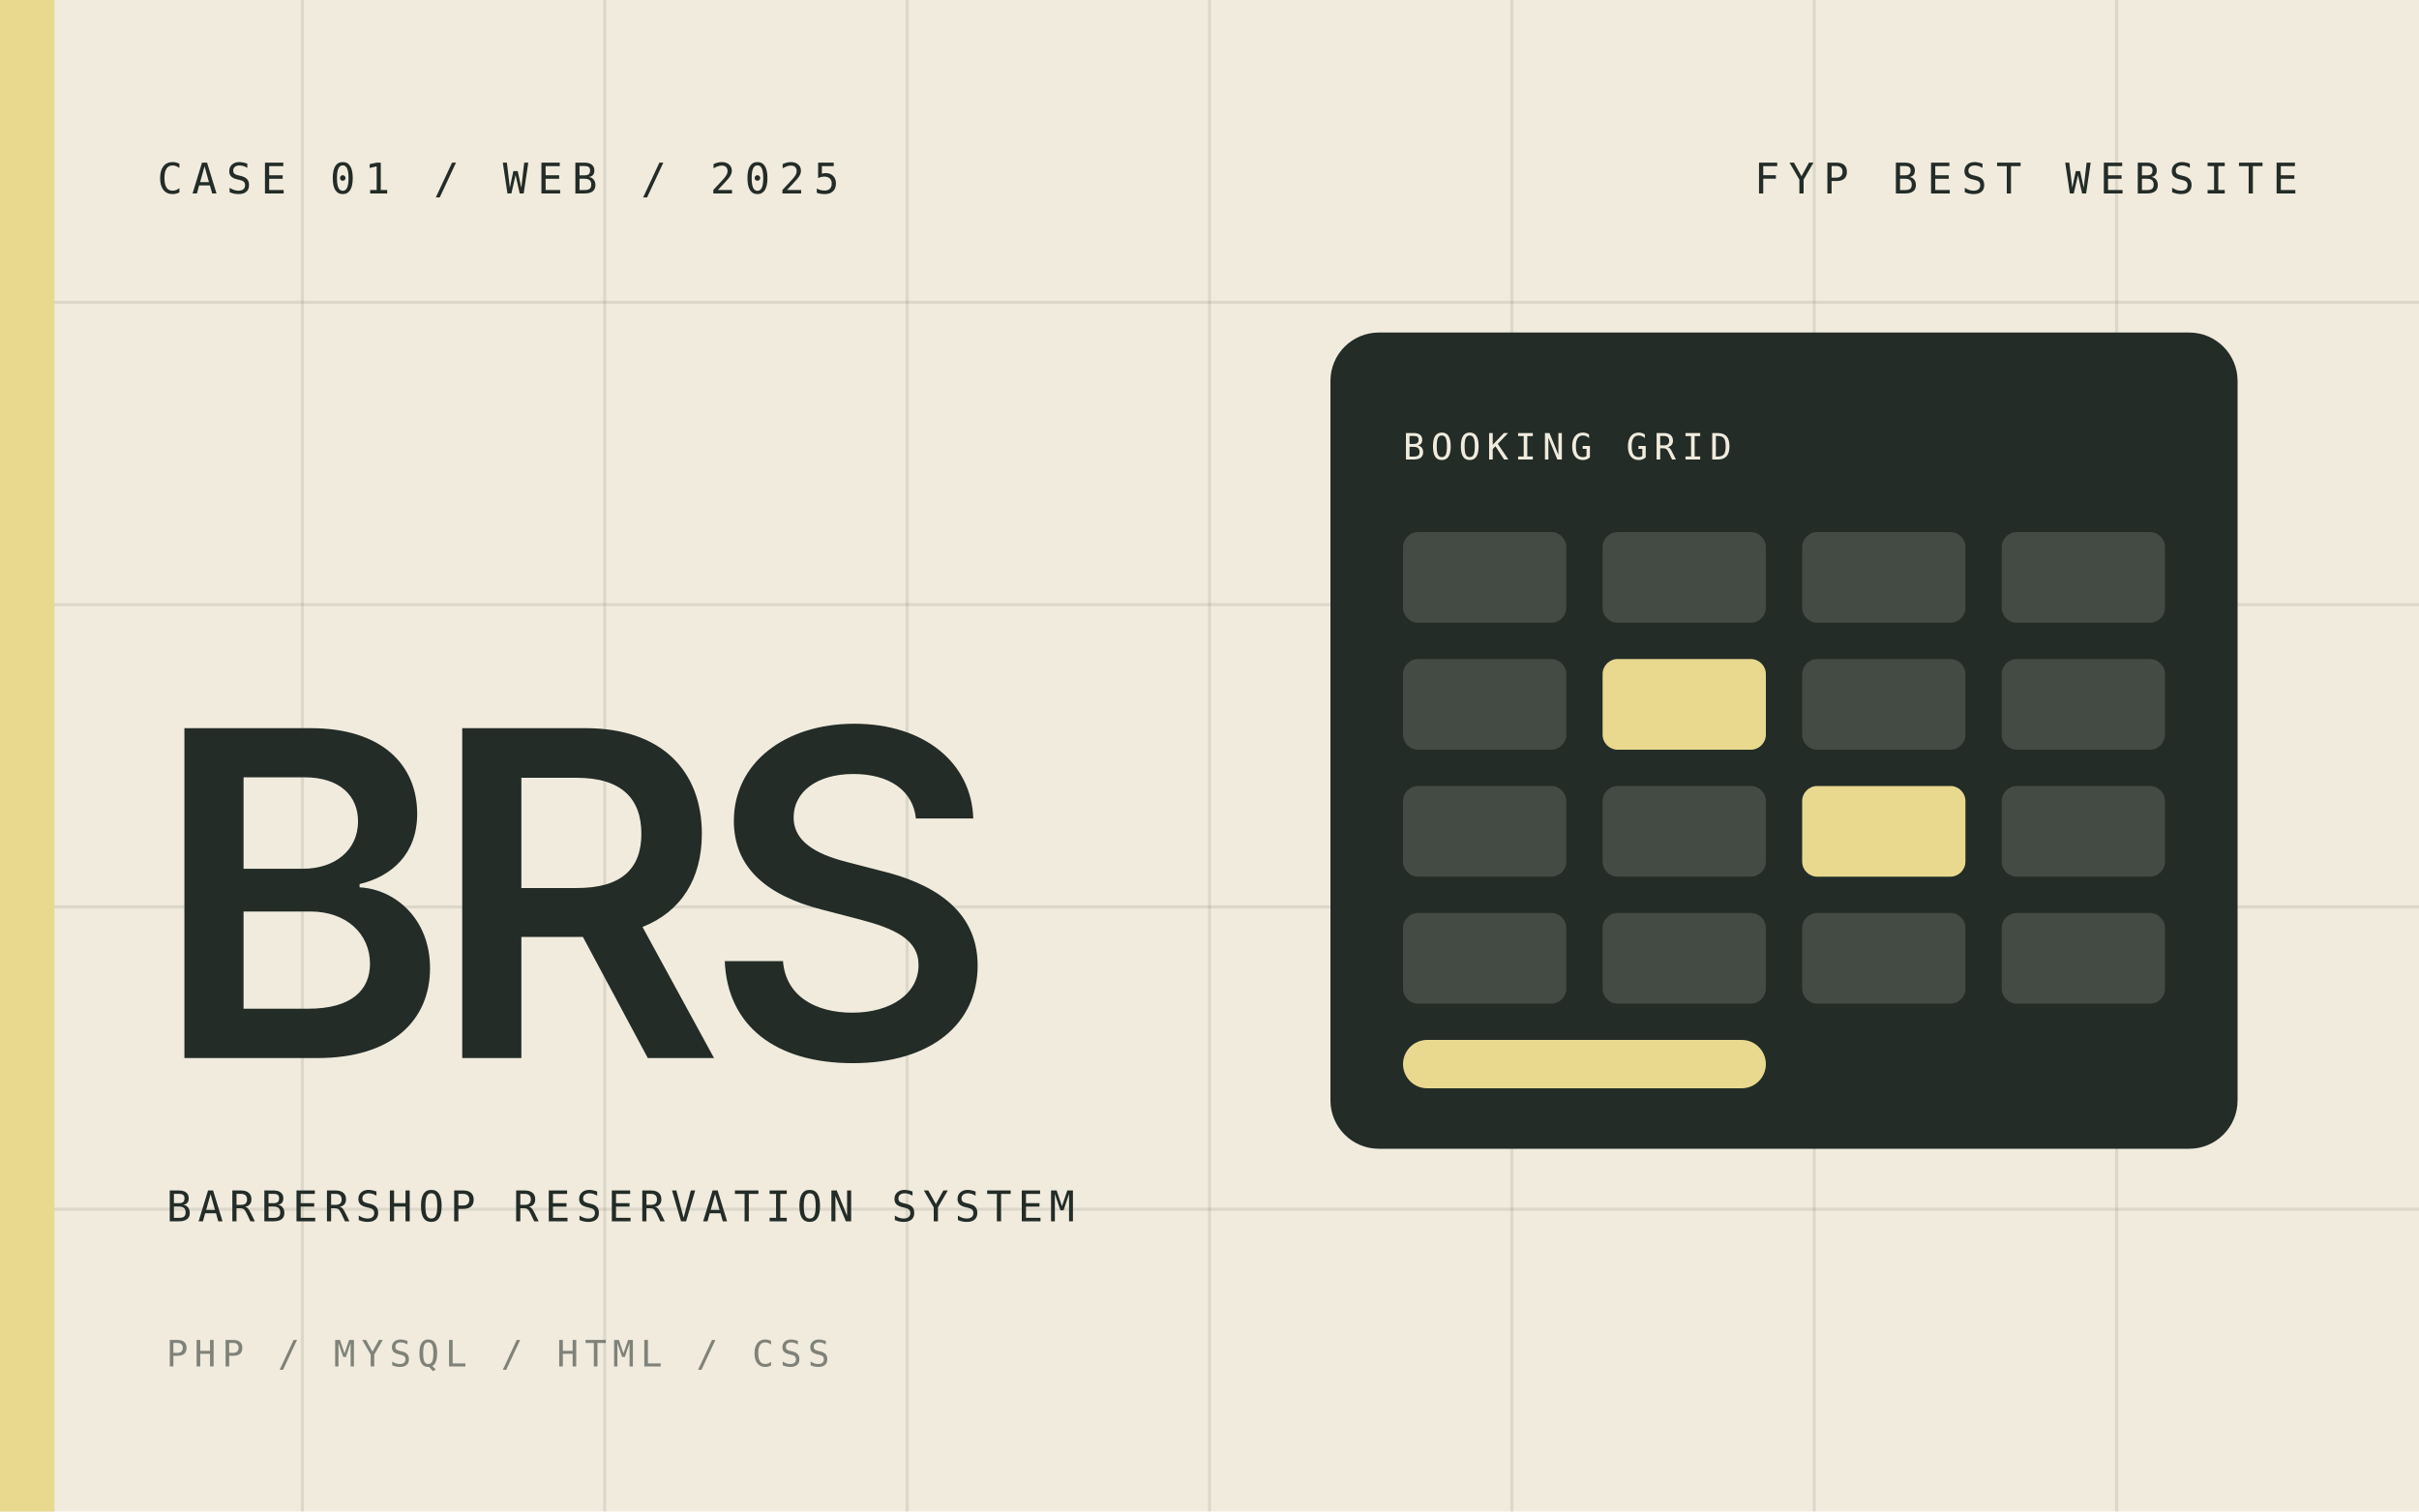
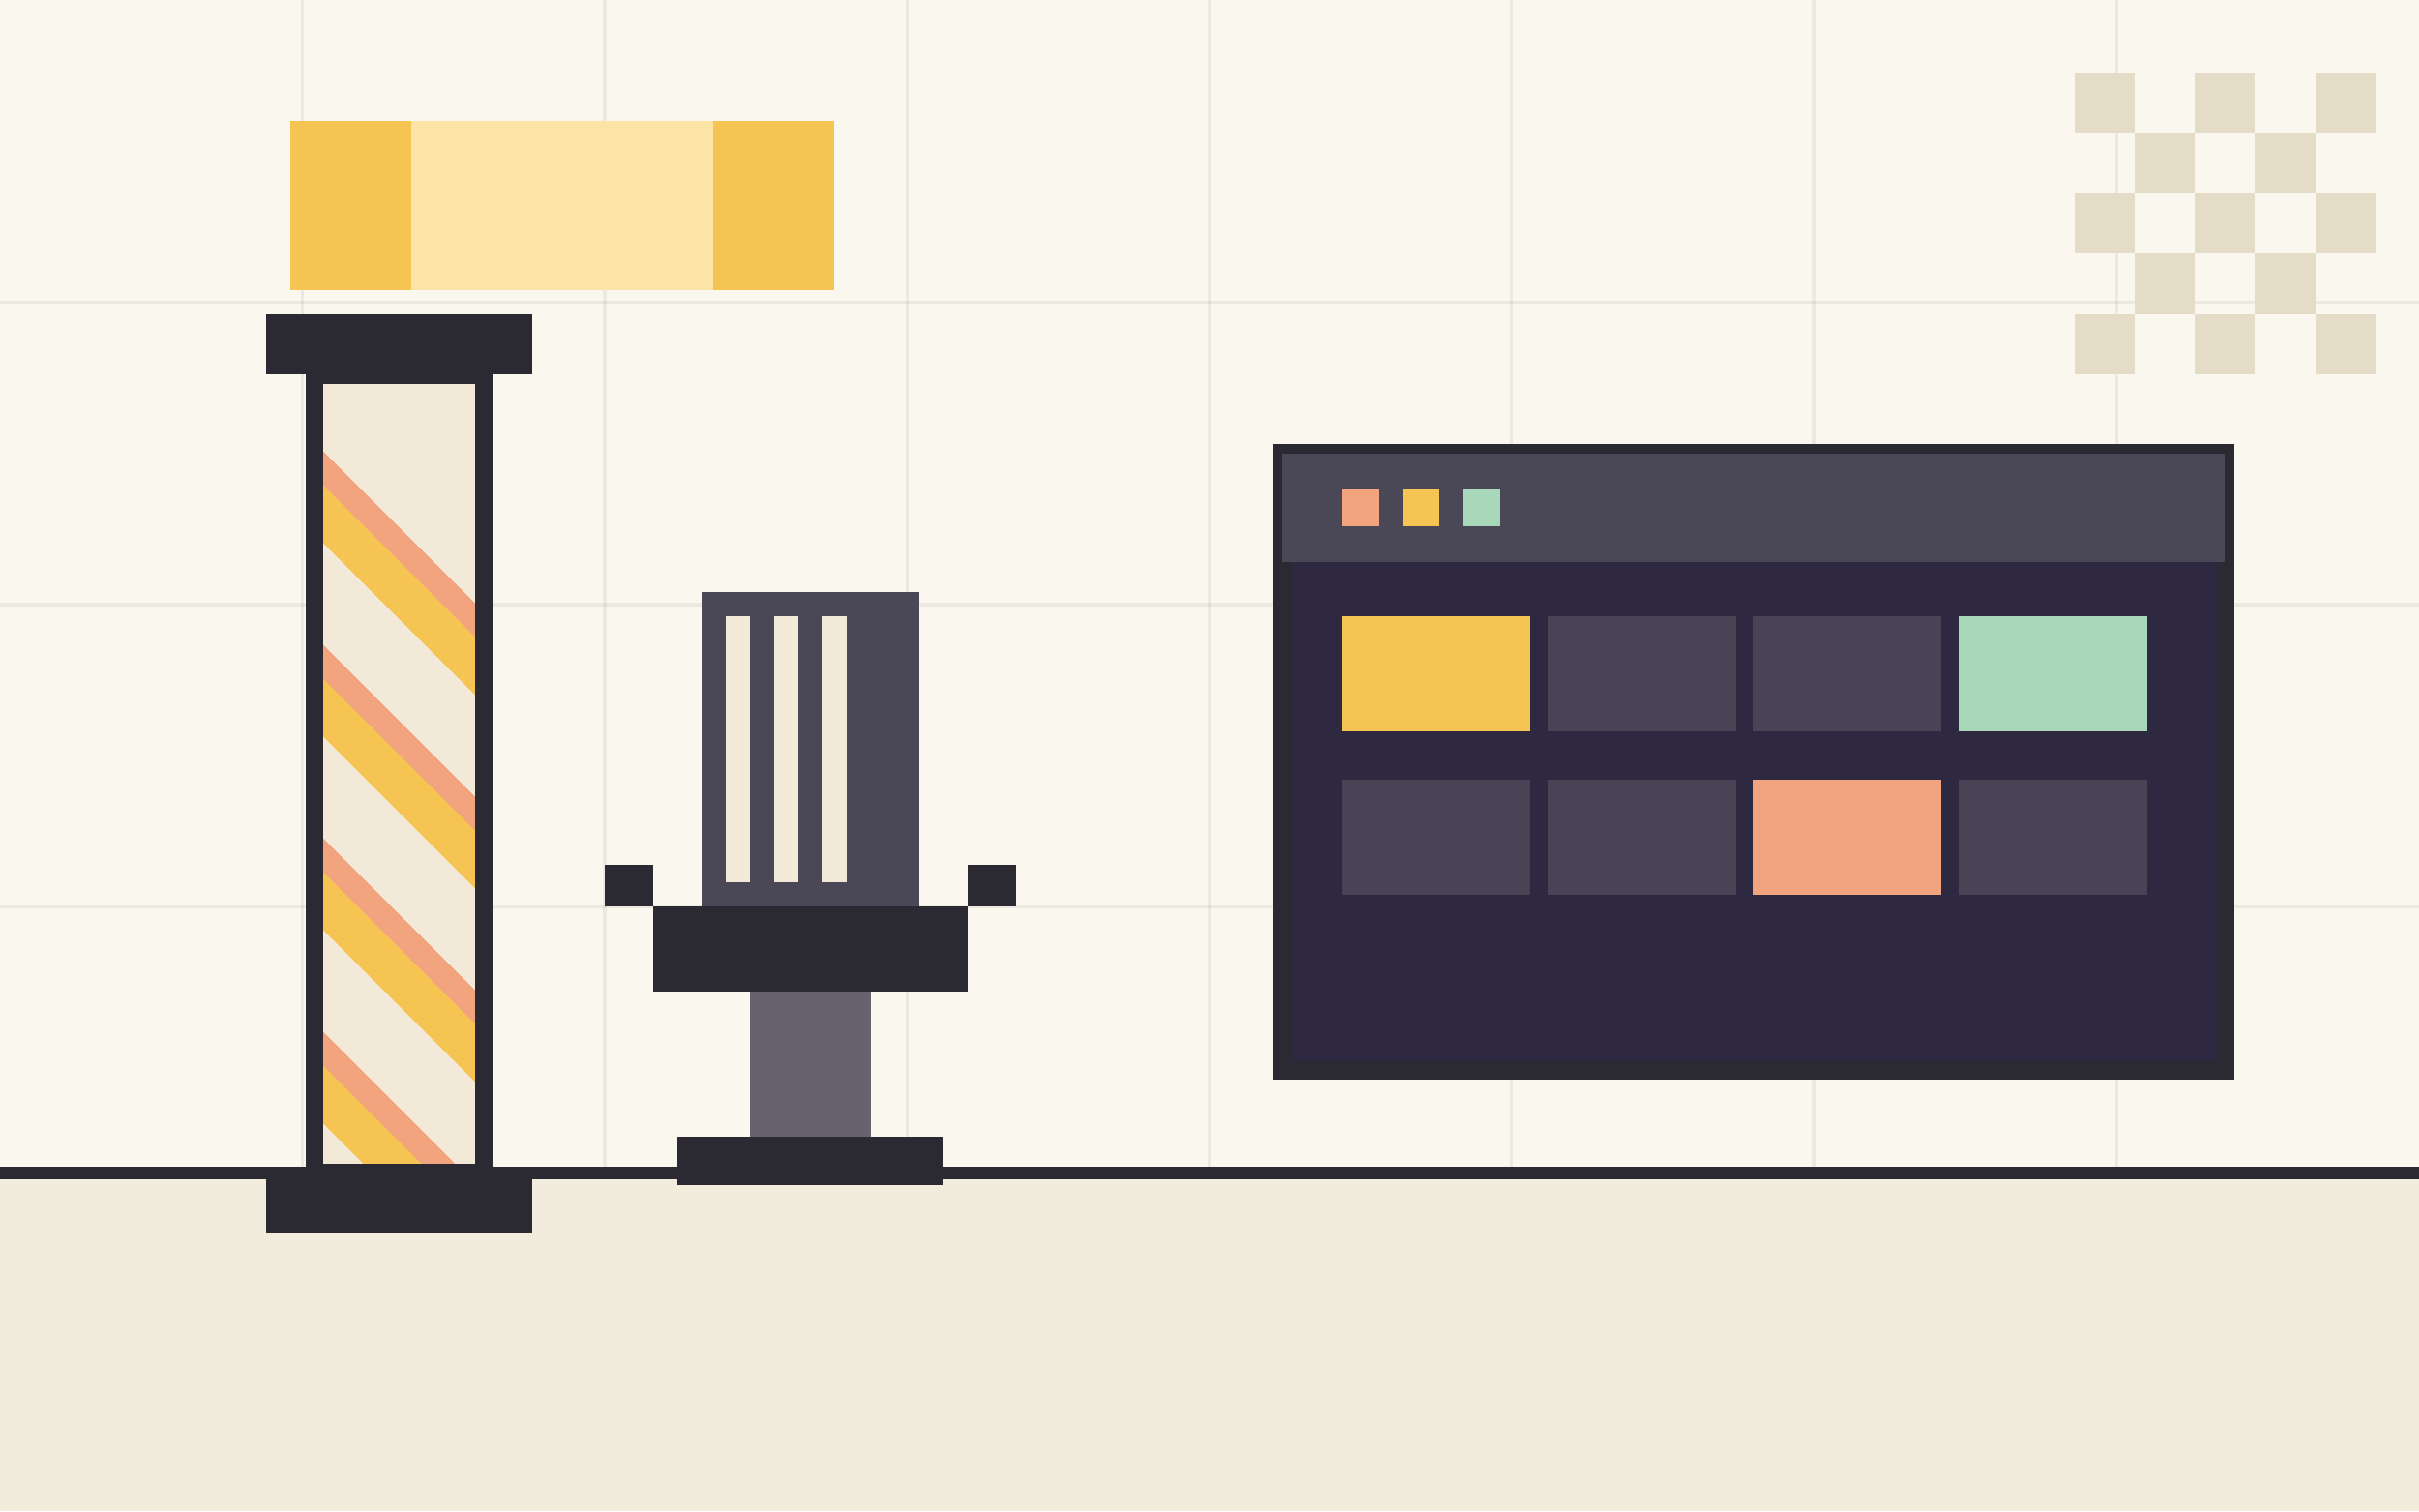
- <svg xmlns="http://www.w3.org/2000/svg" viewBox="0 0 800 500" fill="none">
-   <rect width="800" height="500" fill="#F0EBDD" />
-   <g stroke="#232C27" stroke-opacity=".1">
+ <svg xmlns="http://www.w3.org/2000/svg" viewBox="0 0 800 500" fill="none" shape-rendering="crispEdges">
+   <rect width="800" height="500" fill="#FAF7EE" />
+   <g stroke="#2B2A33" stroke-opacity=".07">
    <path d="M0 100H800M0 200H800M0 300H800M0 400H800" />
    <path d="M100 0V500M200 0V500M300 0V500M400 0V500M500 0V500M600 0V500M700 0V500" />
  </g>
-   <rect width="18" height="500" fill="#E8D98F" />
-   <text x="52" y="64" fill="#232C27" font-family="JetBrains Mono, monospace" font-size="14" letter-spacing="3">CASE 01 / WEB / 2025</text>
-   <text x="760" y="64" fill="#232C27" font-family="JetBrains Mono, monospace" font-size="14" letter-spacing="3" text-anchor="end">FYP BEST WEBSITE</text>
-   <g transform="translate(440 110)">
-     <rect width="300" height="270" rx="16" fill="#232C27" />
-     <text x="24" y="42" fill="#F0EBDD" font-family="JetBrains Mono, monospace" font-size="12" letter-spacing="2">BOOKING GRID</text>
-     <g fill="#F0EBDD" fill-opacity=".16">
-       <rect x="24" y="66" width="54" height="30" rx="5" />
-       <rect x="90" y="66" width="54" height="30" rx="5" />
-       <rect x="156" y="66" width="54" height="30" rx="5" />
-       <rect x="222" y="66" width="54" height="30" rx="5" />
-       <rect x="24" y="108" width="54" height="30" rx="5" />
-       <rect x="156" y="108" width="54" height="30" rx="5" />
-       <rect x="222" y="108" width="54" height="30" rx="5" />
-       <rect x="24" y="150" width="54" height="30" rx="5" />
-       <rect x="90" y="150" width="54" height="30" rx="5" />
-       <rect x="222" y="150" width="54" height="30" rx="5" />
-       <rect x="24" y="192" width="54" height="30" rx="5" />
-       <rect x="90" y="192" width="54" height="30" rx="5" />
-       <rect x="156" y="192" width="54" height="30" rx="5" />
-       <rect x="222" y="192" width="54" height="30" rx="5" />
-     </g>
-     <g fill="#E8D98F">
-       <rect x="90" y="108" width="54" height="30" rx="5" />
-       <rect x="156" y="150" width="54" height="30" rx="5" />
-       <rect x="24" y="234" width="120" height="16" rx="8" />
-     </g>
+   <g>
+     <rect x="686" y="24" width="20" height="20" fill="#E4DCC6" />
+     <rect x="686" y="64" width="20" height="20" fill="#E4DCC6" />
+     <rect x="686" y="104" width="20" height="20" fill="#E4DCC6" />
+     <rect x="706" y="44" width="20" height="20" fill="#E4DCC6" />
+     <rect x="706" y="84" width="20" height="20" fill="#E4DCC6" />
+     <rect x="726" y="24" width="20" height="20" fill="#E4DCC6" />
+     <rect x="726" y="64" width="20" height="20" fill="#E4DCC6" />
+     <rect x="726" y="104" width="20" height="20" fill="#E4DCC6" />
+     <rect x="746" y="44" width="20" height="20" fill="#E4DCC6" />
+     <rect x="746" y="84" width="20" height="20" fill="#E4DCC6" />
+     <rect x="766" y="24" width="20" height="20" fill="#E4DCC6" />
+     <rect x="766" y="64" width="20" height="20" fill="#E4DCC6" />
+     <rect x="766" y="104" width="20" height="20" fill="#E4DCC6" />
  </g>
-   <text x="50" y="350" fill="#232C27" font-family="Space Grotesk, Inter, sans-serif" font-size="150" font-weight="600" letter-spacing="-7">BRS</text>
-   <text x="55" y="404" fill="#232C27" font-family="JetBrains Mono, monospace" font-size="14" letter-spacing="2">BARBERSHOP RESERVATION SYSTEM</text>
-   <text x="55" y="452" fill="#232C27" fill-opacity=".55" font-family="JetBrains Mono, monospace" font-size="12" letter-spacing="2">PHP / MYSQL / HTML / CSS</text>
+   <rect x="96" y="40" width="180" height="56" fill="#FCE3A6" />
+   <rect x="96" y="40" width="40" height="56" fill="#F6C453" />
+   <rect x="236" y="40" width="40" height="56" fill="#F6C453" />
+   <rect x="0" y="388" width="800" height="112" fill="#F2ECDD" />
+   <path d="M0 388H800" stroke="#2B2A33" stroke-width="4" />
+   <defs>
+     <clipPath id="pole">
+       <rect x="104" y="124" width="56" height="264" />
+     </clipPath>
+   </defs>
+   <rect x="104" y="124" width="56" height="264" fill="#F2E9D8" />
+   <g clip-path="url(#pole)" stroke="#F6C453" stroke-width="18">
+     <path d="M40 100L240 300M40 164L240 364M40 228L240 428M40 292L240 492M40 356L240 556M40 420L240 620" />
+   </g>
+   <g clip-path="url(#pole)" stroke="#F2A47E" stroke-width="8">
+     <path d="M60 108L260 308M60 172L260 372M60 236L260 436M60 300L260 500M60 364L260 564" />
+   </g>
+   <rect x="104" y="124" width="56" height="264" fill="none" stroke="#2B2A33" stroke-width="6" />
+   <rect x="88" y="104" width="88" height="20" fill="#2B2A33" />
+   <rect x="88" y="388" width="88" height="20" fill="#2B2A33" />
+   <rect x="232" y="196" width="72" height="104" fill="#4A4756" />
+   <rect x="240" y="204" width="8" height="88" fill="#F2E9D8" />
+   <rect x="256" y="204" width="8" height="88" fill="#F2E9D8" />
+   <rect x="272" y="204" width="8" height="88" fill="#F2E9D8" />
+   <rect x="216" y="300" width="104" height="28" fill="#2B2A33" />
+   <rect x="200" y="286" width="16" height="14" fill="#2B2A33" />
+   <rect x="320" y="286" width="16" height="14" fill="#2B2A33" />
+   <rect x="248" y="328" width="40" height="48" fill="#67626F" />
+   <rect x="224" y="376" width="88" height="16" fill="#2B2A33" />
+   <rect x="424" y="150" width="312" height="204" fill="#2E2940" stroke="#2B2A33" stroke-width="6" />
+   <rect x="424" y="150" width="312" height="36" fill="#4A4756" />
+   <rect x="444" y="162" width="12" height="12" fill="#F2A47E" />
+   <rect x="464" y="162" width="12" height="12" fill="#F6C453" />
+   <rect x="484" y="162" width="12" height="12" fill="#A8D8B9" />
+   <g>
+     <rect x="444" y="204" width="62" height="38" fill="#F6C453" />
+     <rect x="444" y="258" width="62" height="38" fill="#F2E9D8" fill-opacity=".14" />
+     <rect x="512" y="204" width="62" height="38" fill="#F2E9D8" fill-opacity=".14" />
+     <rect x="512" y="258" width="62" height="38" fill="#F2E9D8" fill-opacity=".14" />
+     <rect x="580" y="204" width="62" height="38" fill="#F2E9D8" fill-opacity=".14" />
+     <rect x="580" y="258" width="62" height="38" fill="#F2A47E" />
+     <rect x="648" y="204" width="62" height="38" fill="#A8D8B9" />
+     <rect x="648" y="258" width="62" height="38" fill="#F2E9D8" fill-opacity=".14" />
+   </g>
</svg>
